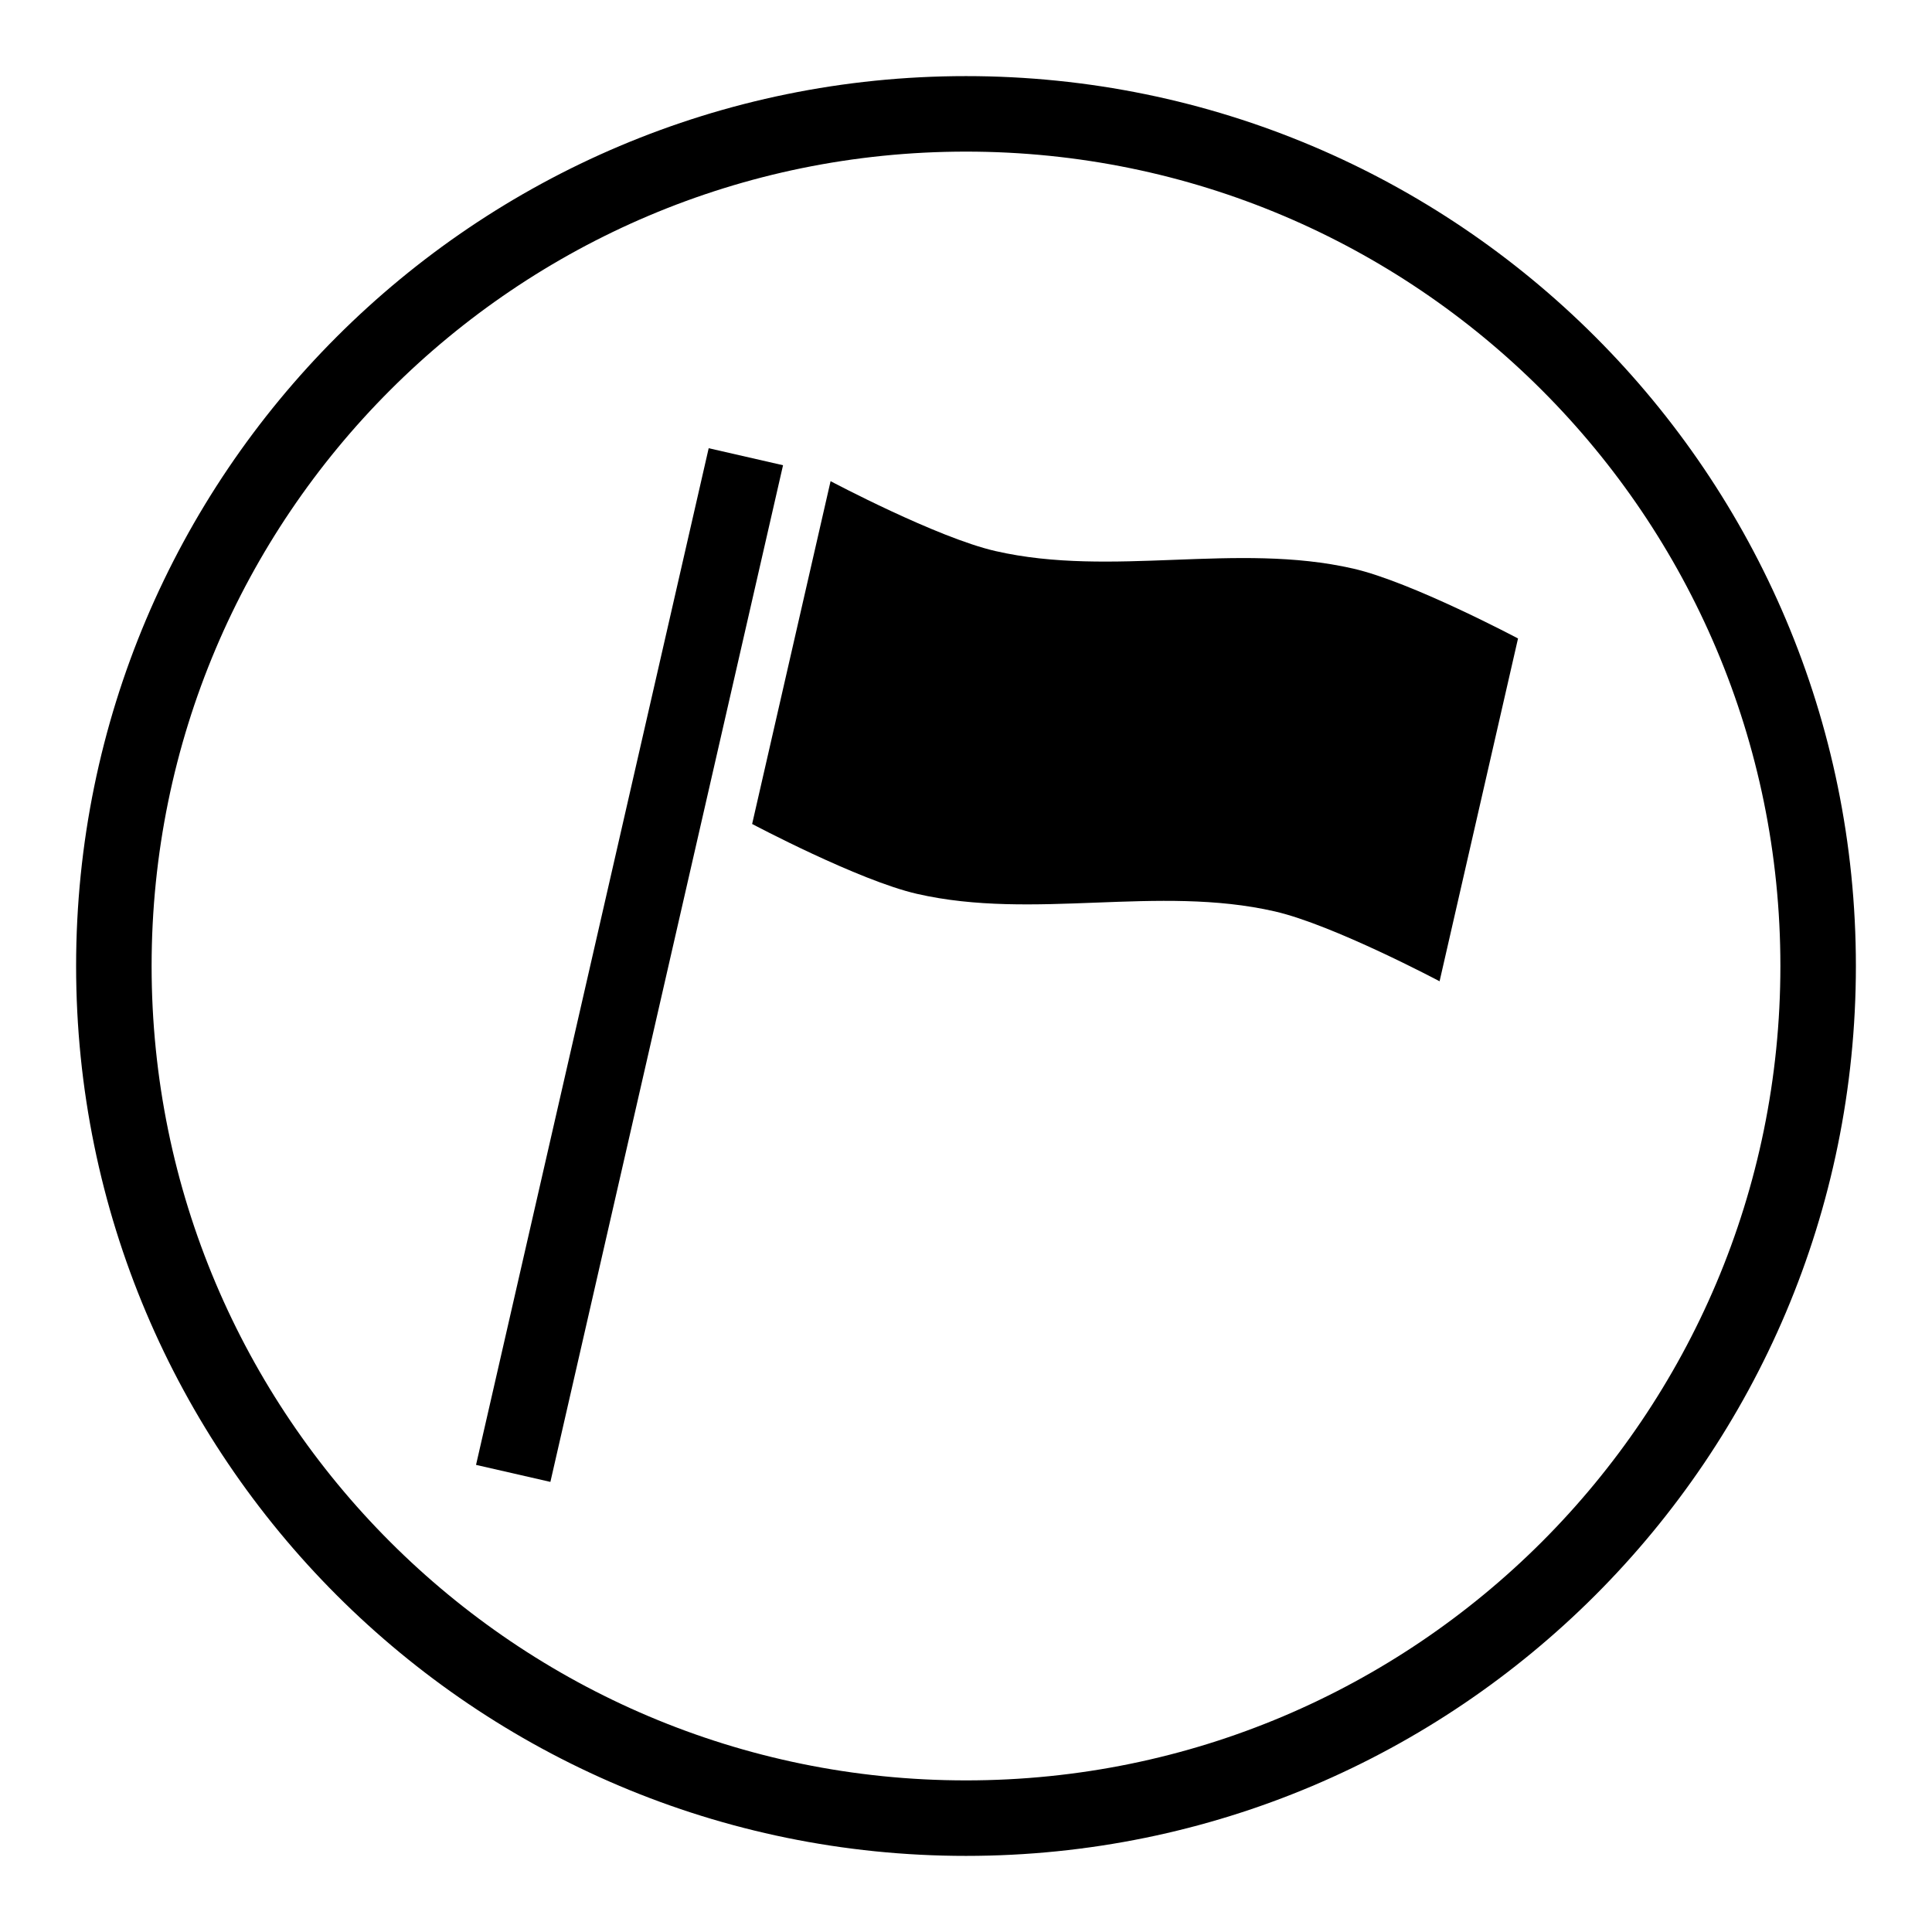
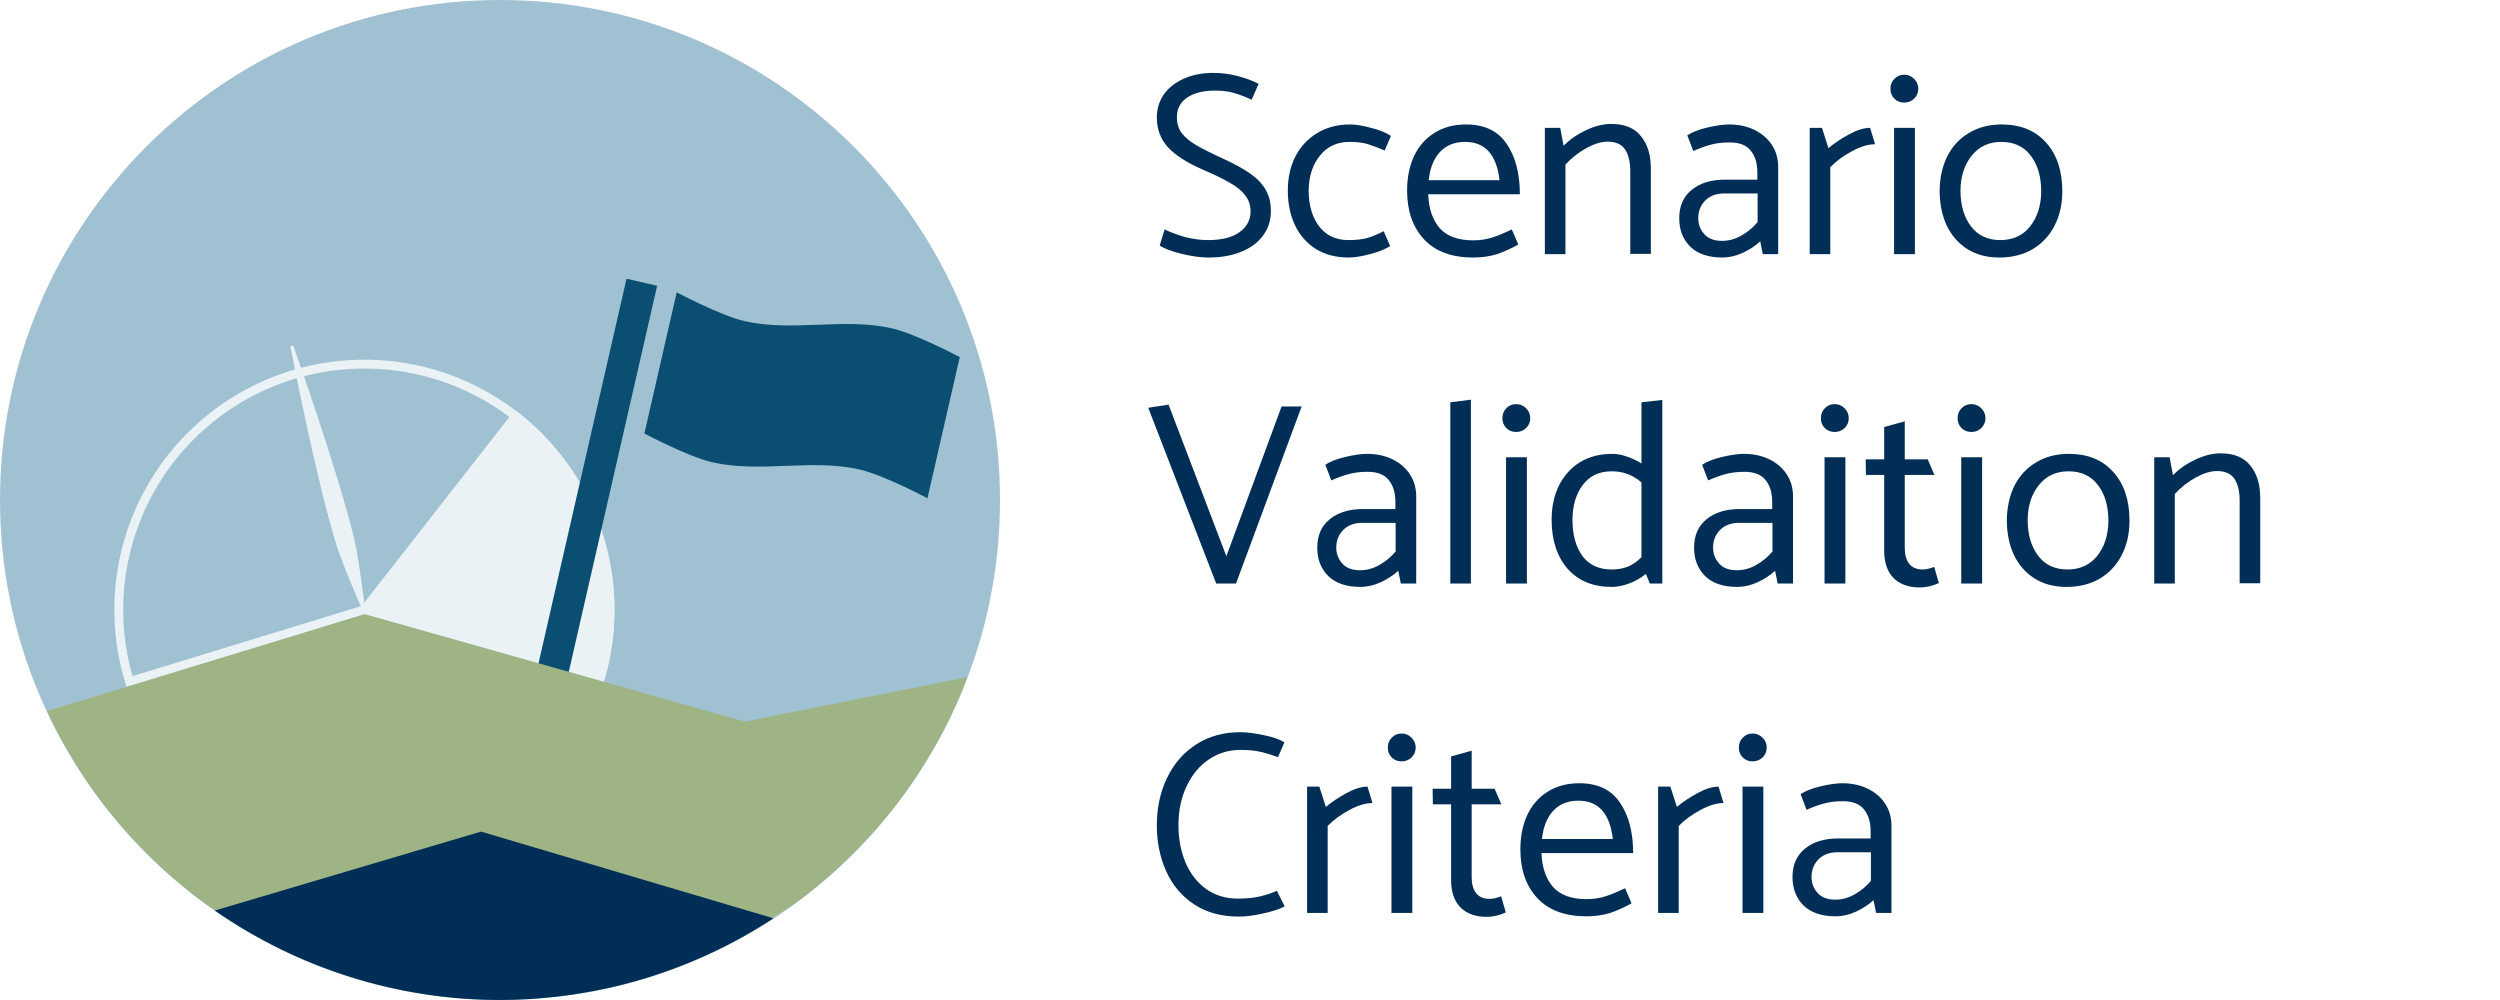
- <svg xmlns="http://www.w3.org/2000/svg" version="1.1" id="svg2" xml:space="preserve" width="3700" height="3700" viewBox="0 0 3700 3700">
+ <svg xmlns="http://www.w3.org/2000/svg" version="1.1" id="svg2" xml:space="preserve" width="640" height="256" viewBox="0 0 640 256">
  <defs id="defs6" />
  <g id="g8" transform="matrix(1.333333,0,0,-1.333333,-474.3139,3852.588)">
-     <g id="g9" transform="matrix(-1.503865,0,0,1.503865,3563.012,-963.0397)">
-       <path style="fill:none;stroke:#000000;stroke-width:72.848;stroke-dasharray:none" d="M 1420.317,2125.505 1642.519,1154.486" id="path5" />
-       <path id="path6" style="stroke-width:107.842" d="M 1339.403,2102.159 C 1339.403,2102.159 1237.749,2048.175 1181.94,2035.404 1070.323,2009.862 951.91,2044.21 840.293,2018.668 784.484,2005.898 682.83,1951.913 682.83,1951.913 L 757.753,1624.504 C 757.753,1624.504 859.407,1678.488 915.215,1691.259 1026.833,1716.801 1145.245,1682.453 1256.863,1707.994 1312.671,1720.765 1414.325,1774.75 1414.325,1774.75 Z" />
+     <path style="fill:#012e55;fill-opacity:1;stroke-width:3.846" d="m 633.802,3340.277 c -7.193,0 -12.718,-6.289 -12.718,-11.965 v -28.33 h 57.606 v 40.295 z" id="path1274" />
+     <rect style="fill:none;stroke:#012e55;stroke-width:2.835;stroke-dasharray:none;stroke-opacity:1" id="rect147" width="172.82" height="120.876" x="621.166" y="-3340.194" rx="14.137" ry="11.88" transform="scale(1,-1)" />
+     <path style="fill:#000000;stroke:#012e55;stroke-width:2.835;stroke-dasharray:none;stroke-opacity:1" d="M 678.773,3339.731 V 3219.439" id="path1020" />
+     <path style="fill:#000000;stroke:#012e55;stroke-width:2.835;stroke-dasharray:none;stroke-opacity:1" d="M 736.38,3339.731 V 3219.439" id="path1022" />
+     <path style="fill:#000000;stroke:#012e55;stroke-width:2.835;stroke-dasharray:none;stroke-opacity:1" d="M 621.288,3299.902 H 793.523" id="path1028" />
+     <path style="fill:#000000;stroke:#012e55;stroke-width:2.835;stroke-dasharray:none;stroke-opacity:1" d="M 621.288,3259.61 H 793.523" id="path1032" />
+     <g id="path1038" transform="matrix(2.834646,0,0,-2.834646,611.0355,2909.929)" />
+     <path style="fill:none;fill-opacity:1;stroke:#729628;stroke-width:2.835;stroke-dasharray:none;stroke-opacity:1" d="m 697.628,3279.585 8.202,-8.202 11.806,20.449" id="path1391" />
+     <path style="fill:none;fill-opacity:1;stroke:#729628;stroke-width:2.835;stroke-dasharray:none;stroke-opacity:1" d="m 754.628,3239.085 8.202,-8.202 11.806,20.449" id="path1519" />
+     <g id="g1648" transform="matrix(2.834646,0,0,-2.834646,611.0355,3374.93)">
+       <path style="fill:none;fill-opacity:1;stroke:#965e28;stroke-width:1;stroke-dasharray:none;stroke-opacity:1" d="m 30.474,44.003 7.595,7.595" id="path1642" />
+       <path style="fill:none;fill-opacity:1;stroke:#965e28;stroke-width:1;stroke-dasharray:none;stroke-opacity:1" d="m 30.474,51.598 7.595,-7.595" id="path1644" />
    </g>
-     <circle style="fill:none;stroke:#000000;stroke-width:108.446;stroke-dasharray:none" id="path7" transform="scale(1,-1)" cx="1743.236" cy="-1501.941" r="1223.958" />
+     <g id="g1654" transform="matrix(2.834646,0,0,-2.834646,668.0355,3415.43)">
+       <path style="fill:none;fill-opacity:1;stroke:#965e28;stroke-width:1;stroke-dasharray:none;stroke-opacity:1" d="m 30.474,44.003 7.595,7.595" id="path1650" />
+       <path style="fill:none;fill-opacity:1;stroke:#965e28;stroke-width:1;stroke-dasharray:none;stroke-opacity:1" d="m 30.474,51.598 7.595,-7.595" id="path1652" />
+     </g>
+     <g aria-label="Scenario Validaition Criteria" transform="scale(1,-1)" id="text528" style="font-weight:bold;font-size:50px;-inkscape-font-specification:'sans-serif Bold';fill:#002e56;stroke:#ebf2f6;stroke-width:0.567">
+       <path d="m 578.398,-2842.296 q 1.35,0.9 4.25,1.6 2.9,0.7 5.1,0.7 3.7,0 6.4,-1.15 2.75,-1.15 4.15,-3.15 1.45,-2 1.45,-4.6 0,-2.4 -1,-4.1 -1,-1.75 -2.95,-3.1 -1.9,-1.35 -5.05,-2.8 -3.5,-1.6 -5.3,-2.65 -1.8,-1.05 -2.8,-2.3 -0.95,-1.3 -0.95,-3.1 0,-2.4 1.95,-3.75 2,-1.35 5.3,-1.35 2.2,0 3.7,0.45 1.55,0.45 3.4,1.3 l 1.35,-3.05 q -1.75,-0.9 -4.05,-1.5 -2.25,-0.6 -4.65,-0.6 -3.25,0 -5.75,1.15 -2.45,1.1 -3.8,3.05 -1.3,1.95 -1.3,4.35 0,3.4 2.15,5.75 2.2,2.35 6.85,4.35 3.25,1.4 5.1,2.5 1.9,1.05 2.9,2.4 1,1.3 1,3.05 0,2.45 -2.15,4 -2.1,1.5 -6,1.5 -2.2,0 -4.5,-0.6 -2.25,-0.65 -3.85,-1.45 z" style="font-weight:normal;font-family:Catamaran;-inkscape-font-specification:Catamaran;stroke:none;stroke-width:0.567" id="path2081" />
+       <path d="m 621.398,-2845.046 q -1.75,0.9 -3.15,1.3 -1.4,0.4 -3.6,0.4 -3.65,0 -5.65,-2.65 -2,-2.65 -2,-6.9 0.05,-4.05 2.15,-6.65 2.1,-2.65 5.7,-2.65 2.1,0 3.4,0.4 1.35,0.4 3.35,1.25 l 1.2,-2.8 q -1.45,-0.95 -3.85,-1.55 -2.35,-0.65 -4,-0.65 -3.6,0 -6.3,1.65 -2.7,1.6 -4.2,4.5 -1.45,2.85 -1.45,6.55 0,3.75 1.4,6.7 1.4,2.9 4.05,4.55 2.65,1.6 6.25,1.6 1.65,0 4.05,-0.65 2.4,-0.6 3.9,-1.55 z" style="font-weight:normal;font-family:Catamaran;-inkscape-font-specification:Catamaran;stroke:none;stroke-width:0.567" id="path2083" />
+       <path d="m 647.548,-2852.146 q 0,-6 -2.55,-9.7 -2.5,-3.7 -7.8,-3.7 -3.5,0 -6.1,1.65 -2.55,1.6 -3.9,4.5 -1.3,2.85 -1.3,6.55 0,5.85 3.25,9.35 3.25,3.5 9.45,3.5 2.5,0 4.55,-0.65 2.05,-0.7 4.1,-1.85 l -1.25,-2.9 q -2.25,1.1 -3.9,1.6 -1.6,0.5 -3.55,0.5 -4.3,0 -6.4,-2.35 -2.05,-2.4 -2.2,-6.5 z m -17.5,-2.7 q 0.35,-3.4 2.1,-5.35 1.8,-2 4.9,-2 5.75,0 6.6,7.35 z" style="font-weight:normal;font-family:Catamaran;-inkscape-font-specification:Catamaran;stroke:none;stroke-width:0.567" id="path2085" />
+       <path d="m 656.298,-2857.846 q 1.75,-1.9 4,-3.15 2.3,-1.25 4.1,-1.25 2.35,0 3.35,1.5 1,1.5 1,4.2 v 15.85 h 3.95 v -16.4 q 0,-3.9 -1.9,-6.2 -1.85,-2.35 -5.7,-2.35 -2.3,0 -4.85,1.2 -2.55,1.2 -4.3,3 l -0.65,-3.45 h -2.95 v 24.25 h 3.95 z" style="font-weight:normal;font-family:Catamaran;-inkscape-font-specification:Catamaran;stroke:none;stroke-width:0.567" id="path2087" />
+       <path d="m 680.848,-2860.446 q 1.8,-0.8 3.3,-1.2 1.55,-0.45 3.7,-0.45 2.75,0 4,1.55 1.3,1.55 1.3,4.25 v 1.35 h -6.25 q -3.95,0 -6.35,1.95 -2.4,1.95 -2.4,5.45 0,3.35 2.1,5.45 2.15,2.1 6.2,2.1 1.9,0 3.9,-0.9 2,-0.95 3.35,-2.2 l 0.5,2.45 h 2.95 v -16.75 q 0,-2.35 -1.2,-4.2 -1.2,-1.85 -3.35,-2.9 -2.15,-1.05 -4.9,-1.05 -1.65,0 -4.2,0.6 -2.5,0.6 -3.8,1.5 z m 0.95,12.9 q 0,-2 1.3,-3.35 1.35,-1.4 3.7,-1.4 h 6.4 v 5.5 q -1.35,1.6 -3.15,2.6 -1.75,1 -3.7,1 -2.25,0 -3.4,-1.3 -1.15,-1.3 -1.15,-3.05 z" style="font-weight:normal;font-family:Catamaran;-inkscape-font-specification:Catamaran;stroke:none;stroke-width:0.567" id="path2089" />
+       <path d="m 707.148,-2857.346 q 1.7,-1.75 4.15,-3.05 2.45,-1.35 4.45,-1.35 l -0.95,-3.15 q -1.75,0 -4.05,1.25 -2.3,1.25 -3.95,2.65 l -1.25,-3.9 h -2.35 v 24.25 h 3.95 z" style="font-weight:normal;font-family:Catamaran;-inkscape-font-specification:Catamaran;stroke:none;stroke-width:0.567" id="path2091" />
+       <path d="m 721.348,-2869.746 q 1.1,0 1.9,-0.75 0.8,-0.8 0.8,-1.9 0,-1.1 -0.8,-1.9 -0.8,-0.8 -1.9,-0.8 -1.15,0 -1.9,0.8 -0.75,0.75 -0.75,1.9 0,1.15 0.75,1.9 0.75,0.75 1.9,0.75 z m 2.05,29.1 v -24.25 h -4 v 24.25 z" style="font-weight:normal;font-family:Catamaran;-inkscape-font-specification:Catamaran;stroke:none;stroke-width:0.567" id="path2093" />
+       <path d="m 751.698,-2852.696 q 0,3.7 -1.5,6.6 -1.45,2.85 -4.2,4.5 -2.75,1.6 -6.4,1.6 -3.5,0 -6.1,-1.6 -2.6,-1.65 -4,-4.55 -1.35,-2.95 -1.35,-6.7 0.05,-3.7 1.45,-6.55 1.45,-2.9 4.15,-4.5 2.7,-1.65 6.3,-1.65 5.45,0 8.55,3.5 3.1,3.45 3.1,9.35 z m -11.9,9.35 q 3.6,0 5.7,-2.6 2.1,-2.65 2.15,-6.7 0,-4.3 -2,-6.9 -2,-2.65 -5.65,-2.65 -3.6,0 -5.7,2.65 -2.1,2.6 -2.15,6.65 0,4.25 2,6.9 2,2.65 5.65,2.65 z" style="font-weight:normal;font-family:Catamaran;-inkscape-font-specification:Catamaran;stroke:none;stroke-width:0.567" id="path2095" />
+       <path d="m 580.098,-2811.752 -3.9,0.6 13.05,33.75 h 3.8 l 12.6,-34 h -3.85 l -10.6,28.75 z" style="font-weight:normal;font-family:Catamaran;-inkscape-font-specification:Catamaran;stroke:none;stroke-width:0.567" id="path2097" />
+       <path d="m 611.348,-2797.202 q 1.8,-0.8 3.3,-1.2 1.55,-0.45 3.7,-0.45 2.75,0 4,1.55 1.3,1.55 1.3,4.25 v 1.35 h -6.25 q -3.95,0 -6.35,1.95 -2.4,1.95 -2.4,5.45 0,3.35 2.1,5.45 2.15,2.1 6.2,2.1 1.9,0 3.9,-0.9 2,-0.95 3.35,-2.2 l 0.5,2.45 h 2.95 v -16.75 q 0,-2.35 -1.2,-4.2 -1.2,-1.85 -3.35,-2.9 -2.15,-1.05 -4.9,-1.05 -1.65,0 -4.2,0.6 -2.5,0.6 -3.8,1.5 z m 0.95,12.9 q 0,-2 1.3,-3.35 1.35,-1.4 3.7,-1.4 h 6.4 v 5.5 q -1.35,1.6 -3.15,2.6 -1.75,1 -3.7,1 -2.25,0 -3.4,-1.3 -1.15,-1.3 -1.15,-3.05 z" style="font-weight:normal;font-family:Catamaran;-inkscape-font-specification:Catamaran;stroke:none;stroke-width:0.567" id="path2099" />
+       <path d="m 638.148,-2777.402 v -35.3 l -3.95,0.5 v 34.8 z" style="font-weight:normal;font-family:Catamaran;-inkscape-font-specification:Catamaran;stroke:none;stroke-width:0.567" id="path2101" />
+       <path d="m 646.848,-2806.502 q 1.1,0 1.9,-0.75 0.8,-0.8 0.8,-1.9 0,-1.1 -0.8,-1.9 -0.8,-0.8 -1.9,-0.8 -1.15,0 -1.9,0.8 -0.75,0.75 -0.75,1.9 0,1.15 0.75,1.9 0.75,0.75 1.9,0.75 z m 2.05,29.1 v -24.25 h -4 v 24.25 z" style="font-weight:normal;font-family:Catamaran;-inkscape-font-specification:Catamaran;stroke:none;stroke-width:0.567" id="path2103" />
+       <path d="m 674.898,-2812.652 v 35.25 h -2.4 l -0.75,-1.85 q -1.5,1.2 -3.25,1.85 -1.75,0.65 -3.3,0.65 -5.4,0 -8.5,-3.5 -3.05,-3.55 -3.05,-9.4 0,-3.7 1.4,-6.55 1.45,-2.9 4.05,-4.5 2.65,-1.6 6.2,-1.6 1.3,0 2.75,0.5 1.5,0.5 2.85,1.35 v -11.75 z m -9.75,32.55 q 1.8,0 3.15,-0.55 1.4,-0.6 2.6,-1.8 v -14.35 q -2.4,-2.15 -5.7,-2.15 -3.6,0 -5.55,2.6 -1.95,2.55 -2,6.65 0,4.35 1.9,7 1.95,2.6 5.6,2.6 z" style="font-weight:normal;font-family:Catamaran;-inkscape-font-specification:Catamaran;stroke:none;stroke-width:0.567" id="path2105" />
+       <path d="m 683.698,-2797.202 q 1.8,-0.8 3.3,-1.2 1.55,-0.45 3.7,-0.45 2.75,0 4,1.55 1.3,1.55 1.3,4.25 v 1.35 h -6.25 q -3.95,0 -6.35,1.95 -2.4,1.95 -2.4,5.45 0,3.35 2.1,5.45 2.15,2.1 6.2,2.1 1.9,0 3.9,-0.9 2,-0.95 3.35,-2.2 l 0.5,2.45 h 2.95 v -16.75 q 0,-2.35 -1.2,-4.2 -1.2,-1.85 -3.35,-2.9 -2.15,-1.05 -4.9,-1.05 -1.65,0 -4.2,0.6 -2.5,0.6 -3.8,1.5 z m 0.95,12.9 q 0,-2 1.3,-3.35 1.35,-1.4 3.7,-1.4 h 6.4 v 5.5 q -1.35,1.6 -3.15,2.6 -1.75,1 -3.7,1 -2.25,0 -3.4,-1.3 -1.15,-1.3 -1.15,-3.05 z" style="font-weight:normal;font-family:Catamaran;-inkscape-font-specification:Catamaran;stroke:none;stroke-width:0.567" id="path2107" />
+       <path d="m 707.998,-2806.502 q 1.1,0 1.9,-0.75 0.8,-0.8 0.8,-1.9 0,-1.1 -0.8,-1.9 -0.8,-0.8 -1.9,-0.8 -1.15,0 -1.9,0.8 -0.75,0.75 -0.75,1.9 0,1.15 0.75,1.9 0.75,0.75 1.9,0.75 z m 2.05,29.1 v -24.25 h -4 v 24.25 z" style="font-weight:normal;font-family:Catamaran;-inkscape-font-specification:Catamaran;stroke:none;stroke-width:0.567" id="path2109" />
+       <path d="m 721.448,-2801.252 v -7.3 l -3.95,1.1 v 6.2 h -3.55 l 0.05,3 h 3.5 v 14.55 q 0,3.4 1.8,5.25 1.85,1.8 5,1.8 1.9,0 3.7,-0.85 l -0.9,-3.1 q -1.25,0.5 -2.2,0.5 -1.75,0 -2.6,-1.1 -0.85,-1.1 -0.85,-3.05 v -14 h 5.7 l -1.3,-3 z" style="font-weight:normal;font-family:Catamaran;-inkscape-font-specification:Catamaran;stroke:none;stroke-width:0.567" id="path2111" />
+       <path d="m 734.248,-2806.502 q 1.1,0 1.9,-0.75 0.8,-0.8 0.8,-1.9 0,-1.1 -0.8,-1.9 -0.8,-0.8 -1.9,-0.8 -1.15,0 -1.9,0.8 -0.75,0.75 -0.75,1.9 0,1.15 0.75,1.9 0.75,0.75 1.9,0.75 z m 2.05,29.1 v -24.25 h -4 v 24.25 z" style="font-weight:normal;font-family:Catamaran;-inkscape-font-specification:Catamaran;stroke:none;stroke-width:0.567" id="path2113" />
+       <path d="m 764.598,-2789.452 q 0,3.7 -1.5,6.6 -1.45,2.85 -4.2,4.5 -2.75,1.6 -6.4,1.6 -3.5,0 -6.1,-1.6 -2.6,-1.65 -4,-4.55 -1.35,-2.95 -1.35,-6.7 0.05,-3.7 1.45,-6.55 1.45,-2.9 4.15,-4.5 2.7,-1.65 6.3,-1.65 5.45,0 8.55,3.5 3.1,3.45 3.1,9.35 z m -11.9,9.35 q 3.6,0 5.7,-2.6 2.1,-2.65 2.15,-6.7 0,-4.3 -2,-6.9 -2,-2.65 -5.65,-2.65 -3.6,0 -5.7,2.65 -2.1,2.6 -2.15,6.65 0,4.25 2,6.9 2,2.65 5.65,2.65 z" style="font-weight:normal;font-family:Catamaran;-inkscape-font-specification:Catamaran;stroke:none;stroke-width:0.567" id="path2115" />
+       <path d="m 773.298,-2794.602 q 1.75,-1.9 4,-3.15 2.3,-1.25 4.1,-1.25 2.35,0 3.35,1.5 1,1.5 1,4.2 v 15.85 h 3.95 v -16.4 q 0,-3.9 -1.9,-6.2 -1.85,-2.35 -5.7,-2.35 -2.3,0 -4.85,1.2 -2.55,1.2 -4.3,3 l -0.65,-3.45 h -2.95 v 24.25 h 3.95 z" style="font-weight:normal;font-family:Catamaran;-inkscape-font-specification:Catamaran;stroke:none;stroke-width:0.567" id="path2117" />
+       <path d="m 602.348,-2746.909 q -1.45,-0.9 -4.05,-1.4 -2.6,-0.55 -4.45,-0.55 -4.8,0 -8.45,2.35 -3.65,2.35 -5.6,6.45 -1.95,4.05 -1.95,9.1 0,4.8 1.8,8.8 1.8,4 5.35,6.35 3.55,2.35 8.55,2.35 2.15,0 4.7,-0.6 2.6,-0.55 4.15,-1.35 l -1.5,-3 q -1.55,0.7 -3.35,1.1 -1.75,0.4 -4.15,0.4 -3.5,0 -6.1,-1.85 -2.6,-1.9 -3.95,-5.1 -1.35,-3.25 -1.35,-7.15 0,-4.15 1.55,-7.45 1.55,-3.3 4.25,-5.15 2.75,-1.85 6.05,-1.85 2.35,0 3.8,0.35 1.45,0.3 3.45,1.05 z" style="font-weight:normal;font-family:Catamaran;-inkscape-font-specification:Catamaran;stroke:none;stroke-width:0.567" id="path2119" />
+       <path d="m 610.648,-2730.858 q 1.7,-1.75 4.15,-3.05 2.45,-1.35 4.45,-1.35 l -0.95,-3.15 q -1.75,0 -4.05,1.25 -2.3,1.25 -3.95,2.65 l -1.25,-3.9 h -2.35 v 24.25 h 3.95 z" style="font-weight:normal;font-family:Catamaran;-inkscape-font-specification:Catamaran;stroke:none;stroke-width:0.567" id="path2121" />
+       <path d="m 624.848,-2743.258 q 1.1,0 1.9,-0.75 0.8,-0.8 0.8,-1.9 0,-1.1 -0.8,-1.9 -0.8,-0.8 -1.9,-0.8 -1.15,0 -1.9,0.8 -0.75,0.75 -0.75,1.9 0,1.15 0.75,1.9 0.75,0.75 1.9,0.75 z m 2.05,29.1 v -24.25 h -4 v 24.25 z" style="font-weight:normal;font-family:Catamaran;-inkscape-font-specification:Catamaran;stroke:none;stroke-width:0.567" id="path2123" />
+       <path d="m 638.298,-2738.008 v -7.3 l -3.95,1.1 v 6.2 h -3.55 l 0.05,3 h 3.5 v 14.55 q 0,3.4 1.8,5.25 1.85,1.8 5,1.8 1.9,0 3.7,-0.85 l -0.9,-3.1 q -1.25,0.5 -2.2,0.5 -1.75,0 -2.6,-1.1 -0.85,-1.1 -0.85,-3.05 v -14 h 5.7 l -1.3,-3 z" style="font-weight:normal;font-family:Catamaran;-inkscape-font-specification:Catamaran;stroke:none;stroke-width:0.567" id="path2125" />
+       <path d="m 669.298,-2725.659 q 0,-6 -2.55,-9.7 -2.5,-3.7 -7.8,-3.7 -3.5,0 -6.1,1.65 -2.55,1.6 -3.9,4.5 -1.3,2.85 -1.3,6.55 0,5.85 3.25,9.35 3.25,3.5 9.45,3.5 2.5,0 4.55,-0.65 2.05,-0.7 4.1,-1.85 l -1.25,-2.9 q -2.25,1.1 -3.9,1.6 -1.6,0.5 -3.55,0.5 -4.3,0 -6.4,-2.35 -2.05,-2.4 -2.2,-6.5 z m -17.5,-2.7 q 0.35,-3.4 2.1,-5.35 1.8,-2 4.9,-2 5.75,0 6.6,7.35 z" style="font-weight:normal;font-family:Catamaran;-inkscape-font-specification:Catamaran;stroke:none;stroke-width:0.567" id="path2127" />
+       <path d="m 678.048,-2730.858 q 1.7,-1.75 4.15,-3.05 2.45,-1.35 4.45,-1.35 l -0.95,-3.15 q -1.75,0 -4.05,1.25 -2.3,1.25 -3.95,2.65 l -1.25,-3.9 h -2.35 v 24.25 h 3.95 z" style="font-weight:normal;font-family:Catamaran;-inkscape-font-specification:Catamaran;stroke:none;stroke-width:0.567" id="path2129" />
+       <path d="m 692.248,-2743.258 q 1.1,0 1.9,-0.75 0.8,-0.8 0.8,-1.9 0,-1.1 -0.8,-1.9 -0.8,-0.8 -1.9,-0.8 -1.15,0 -1.9,0.8 -0.75,0.75 -0.75,1.9 0,1.15 0.75,1.9 0.75,0.75 1.9,0.75 z m 2.05,29.1 v -24.25 h -4 v 24.25 z" style="font-weight:normal;font-family:Catamaran;-inkscape-font-specification:Catamaran;stroke:none;stroke-width:0.567" id="path2131" />
+       <path d="m 702.598,-2733.959 q 1.8,-0.8 3.3,-1.2 1.55,-0.45 3.7,-0.45 2.75,0 4,1.55 1.3,1.55 1.3,4.25 v 1.35 h -6.25 q -3.95,0 -6.35,1.95 -2.4,1.95 -2.4,5.45 0,3.35 2.1,5.45 2.15,2.1 6.2,2.1 1.9,0 3.9,-0.9 2,-0.95 3.35,-2.2 l 0.5,2.45 h 2.95 v -16.75 q 0,-2.35 -1.2,-4.2 -1.2,-1.85 -3.35,-2.9 -2.15,-1.05 -4.9,-1.05 -1.65,0 -4.2,0.6 -2.5,0.6 -3.8,1.5 z m 0.95,12.9 q 0,-2 1.3,-3.35 1.35,-1.4 3.7,-1.4 h 6.4 v 5.5 q -1.35,1.6 -3.15,2.6 -1.75,1 -3.7,1 -2.25,0 -3.4,-1.3 -1.15,-1.3 -1.15,-3.05 z" style="font-weight:normal;font-family:Catamaran;-inkscape-font-specification:Catamaran;stroke:none;stroke-width:0.567" id="path2133" />
+     </g>
+     <g id="g981" transform="matrix(2.834646,0,0,-2.834646,355.7355,2889.441)">
+       <circle style="fill:#a0c1d2;fill-opacity:1;stroke:none;stroke-width:2.508" id="path1268" cx="33.867" cy="33.867" r="33.867" />
+       <g id="g2237" transform="rotate(29.73591,-143.6132,176.6593)">
+         <path style="fill:none;fill-opacity:1;stroke:#ebf2f6;stroke-width:0.6;stroke-dasharray:none;stroke-opacity:1" id="path1588" d="m -76.014,-12.231 a 16.637,16.637 0 0 1 -3.826,-18.836 16.637,16.637 0 0 1 16.491,-9.874 16.637,16.637 0 0 1 14.797,12.267 l -16.066,4.321 z" />
+         <path style="fill:#ebf2f6;fill-opacity:1;stroke:#ebf2f6;stroke-width:0.6;stroke-dasharray:none;stroke-opacity:1" id="path2056" d="m -62.226,-40.817 a 16.637,16.637 0 0 1 13.76,12.478 l -16.152,3.986 z" />
+         <path style="color:#000000;fill:#ebf2f6;-inkscape-stroke:none" d="m -77.828,-37.363 c 0,0 6.027,7.023 9.413,10.161 1.135,1.052 3.637,2.888 3.637,2.888 l 0.141,-0.141 c 0,0 -1.836,-2.501 -2.888,-3.637 -3.138,-3.386 -10.161,-9.413 -10.161,-9.413 z" id="path2228" />
+       </g>
+       <path id="path6" style="fill:#0a4f72;fill-opacity:1;stroke:none;stroke-width:0.029;stroke-dasharray:none;stroke-opacity:1" d="m 45.835,19.801 c 0,0 2.968,1.576 4.598,1.949 3.259,0.746 6.717,-0.257 9.977,0.489 1.63,0.373 4.598,1.949 4.598,1.949 l -2.188,9.561 c 0,0 -2.968,-1.576 -4.598,-1.949 -3.259,-0.746 -6.717,0.257 -9.977,-0.489 -1.63,-0.373 -4.598,-1.949 -4.598,-1.949 z m -7.814,27.91 6.489,-28.355 -2.074,-0.475 -6.489,28.355 z" />
+       <path id="path1056" style="fill:#9fb485;fill-opacity:1;stroke:none;stroke-width:1.651" d="M 24.699,41.6 3.181,48.165 A 33.867,33.867 0 0 0 16.283,62.787 c 5.327,3.053 11.31,4.717 17.495,4.718 7.363,-8.46e-4 14.414,-2.355 20.41,-6.573 a 33.867,33.867 0 0 0 11.337,-15.067 l -15.071,3.008 z" />
+       <path style="fill:#ebf2f6;fill-opacity:1;stroke:none;stroke-width:1" d="m 41.713,47.512 9.037,-33.725" id="path1885" />
+       <path id="path2511" style="fill:#002e56;fill-opacity:1;stroke:none;stroke-width:1.651" d="m 32.58,56.327 -18.029,5.345 a 33.867,33.867 0 0 0 19.298,6.06 c 0.015,-3.4e-5 0.031,-4.63e-4 0.046,-5.17e-4 a 33.867,33.867 0 0 0 2.35,-0.088 c 0.117,-0.008 0.234,-0.018 0.35,-0.028 a 33.867,33.867 0 0 0 2.104,-0.237 c 0.15,-0.022 0.3,-0.045 0.45,-0.069 a 33.867,33.867 0 0 0 2.092,-0.396 c 0.107,-0.024 0.214,-0.049 0.321,-0.073 A 33.867,33.867 0 0 0 52.386,62.199 Z" />
+     </g>
  </g>
</svg>
